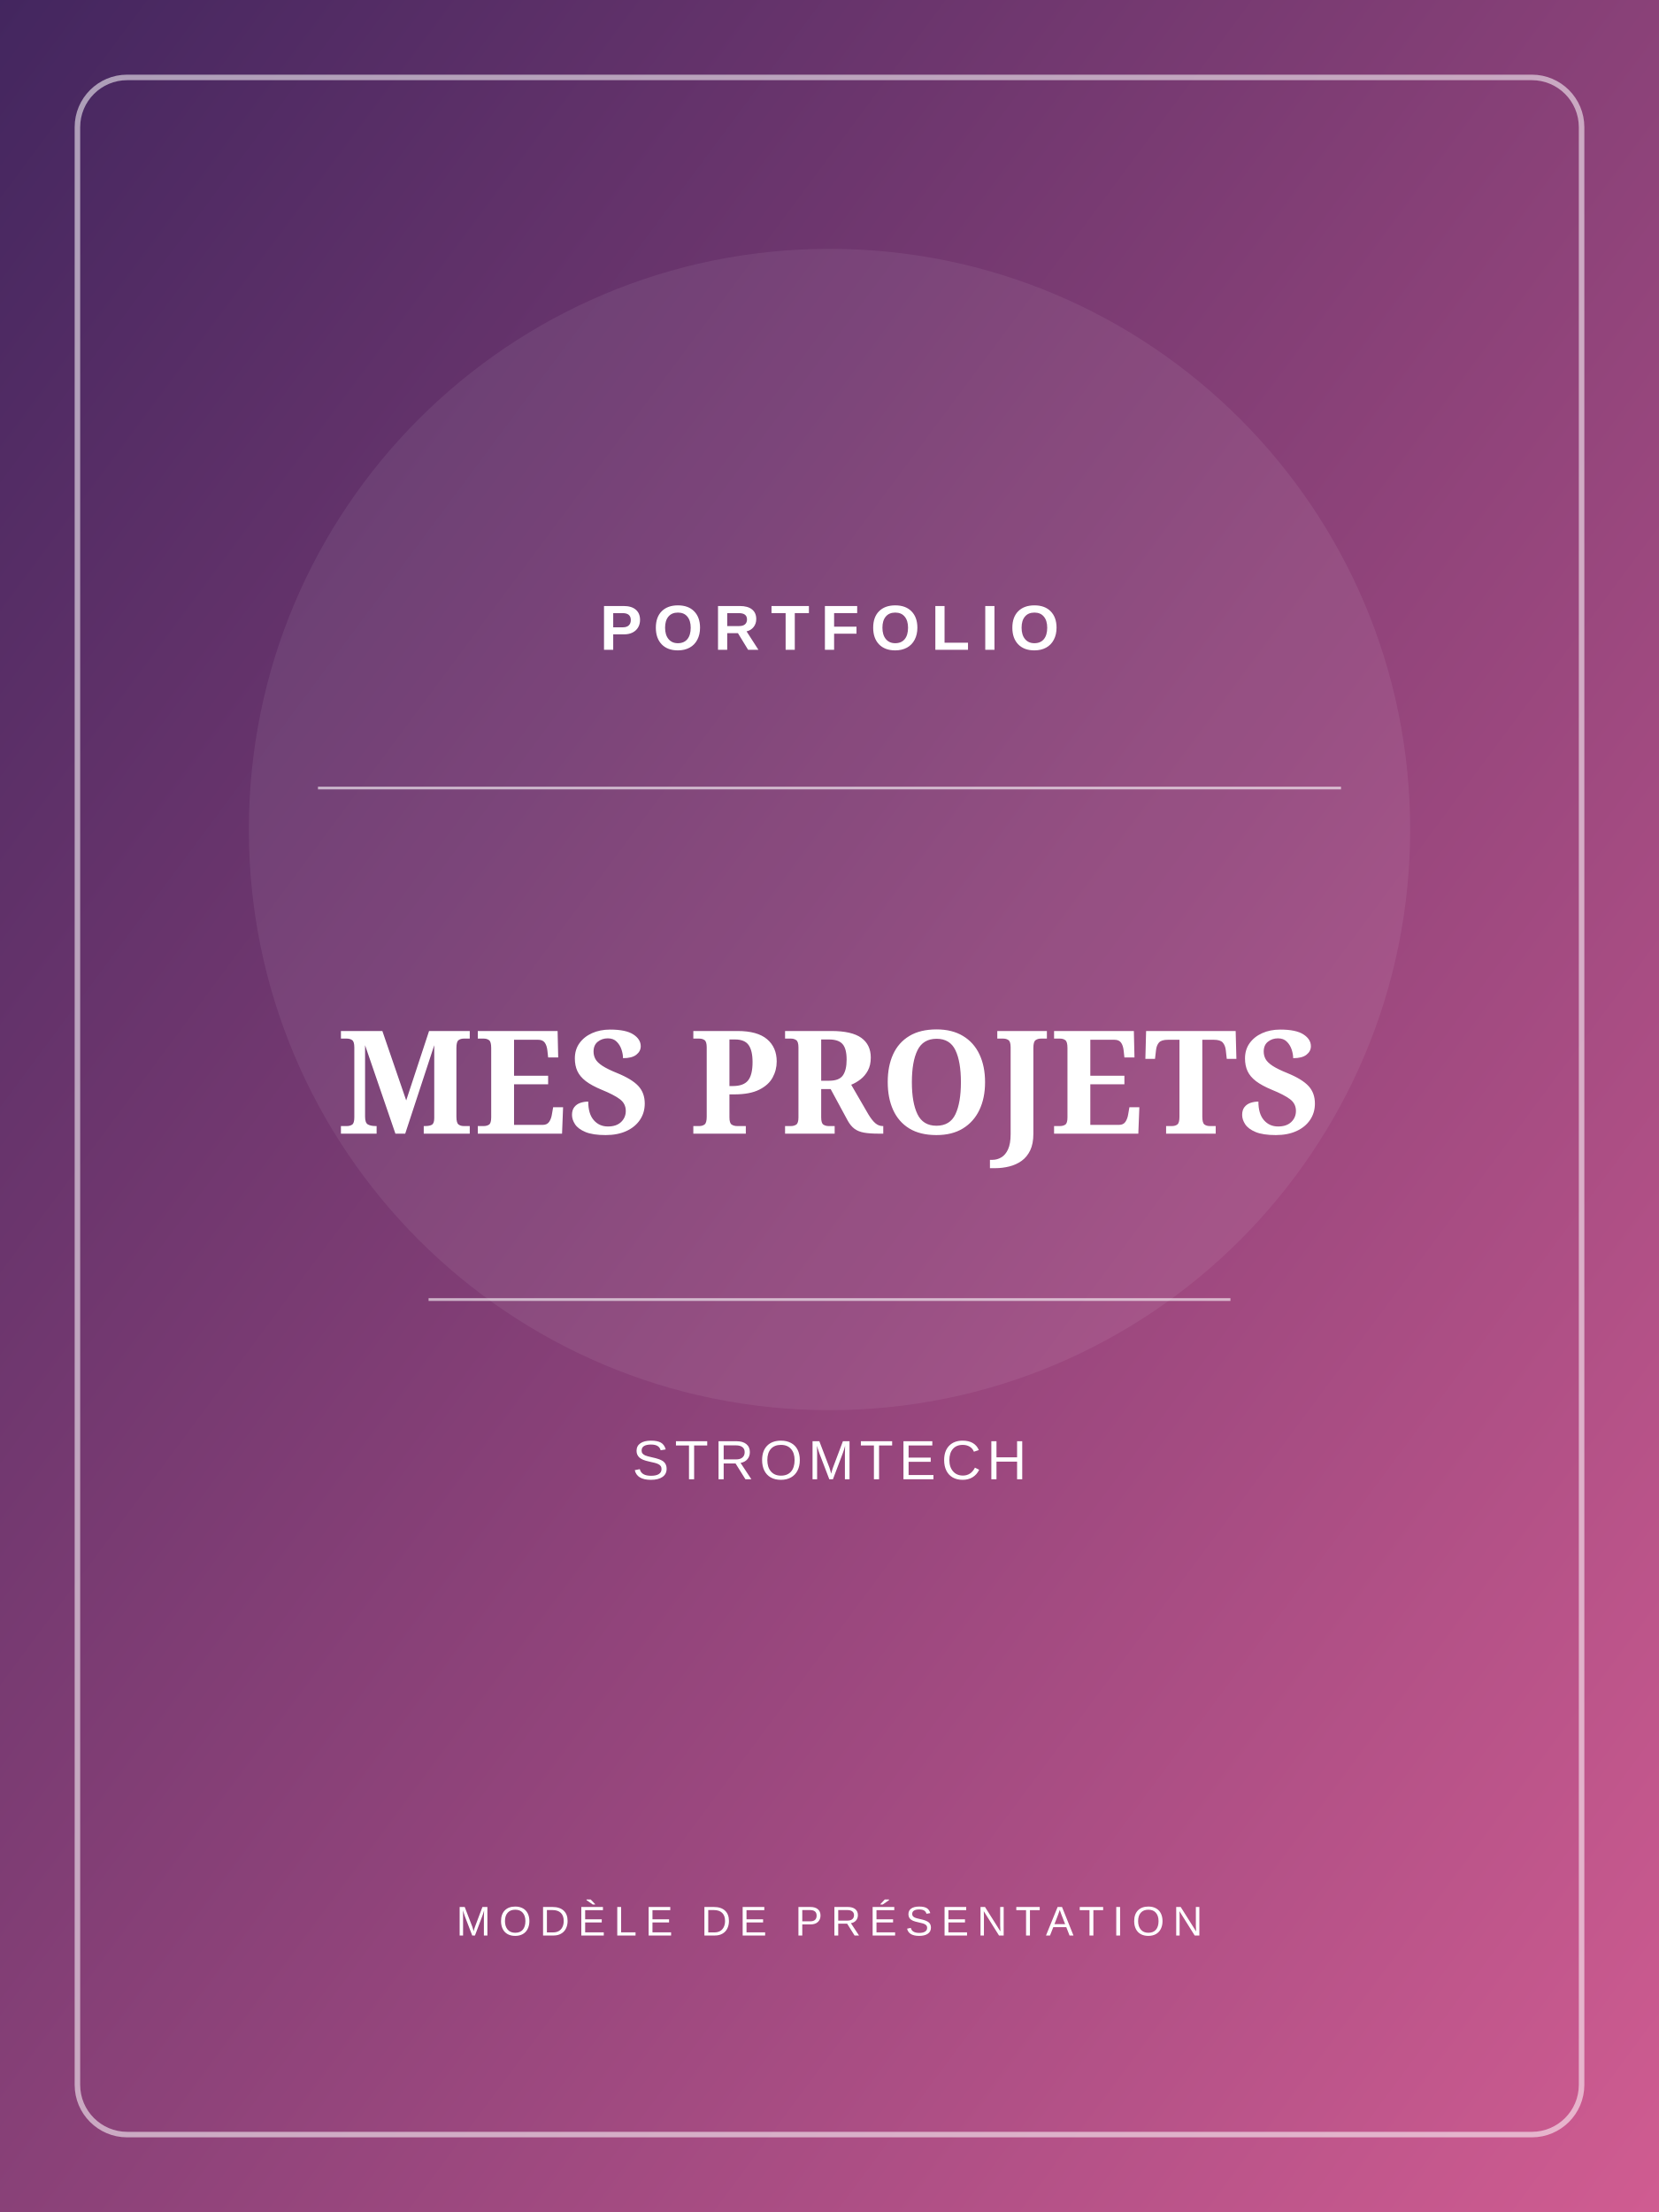
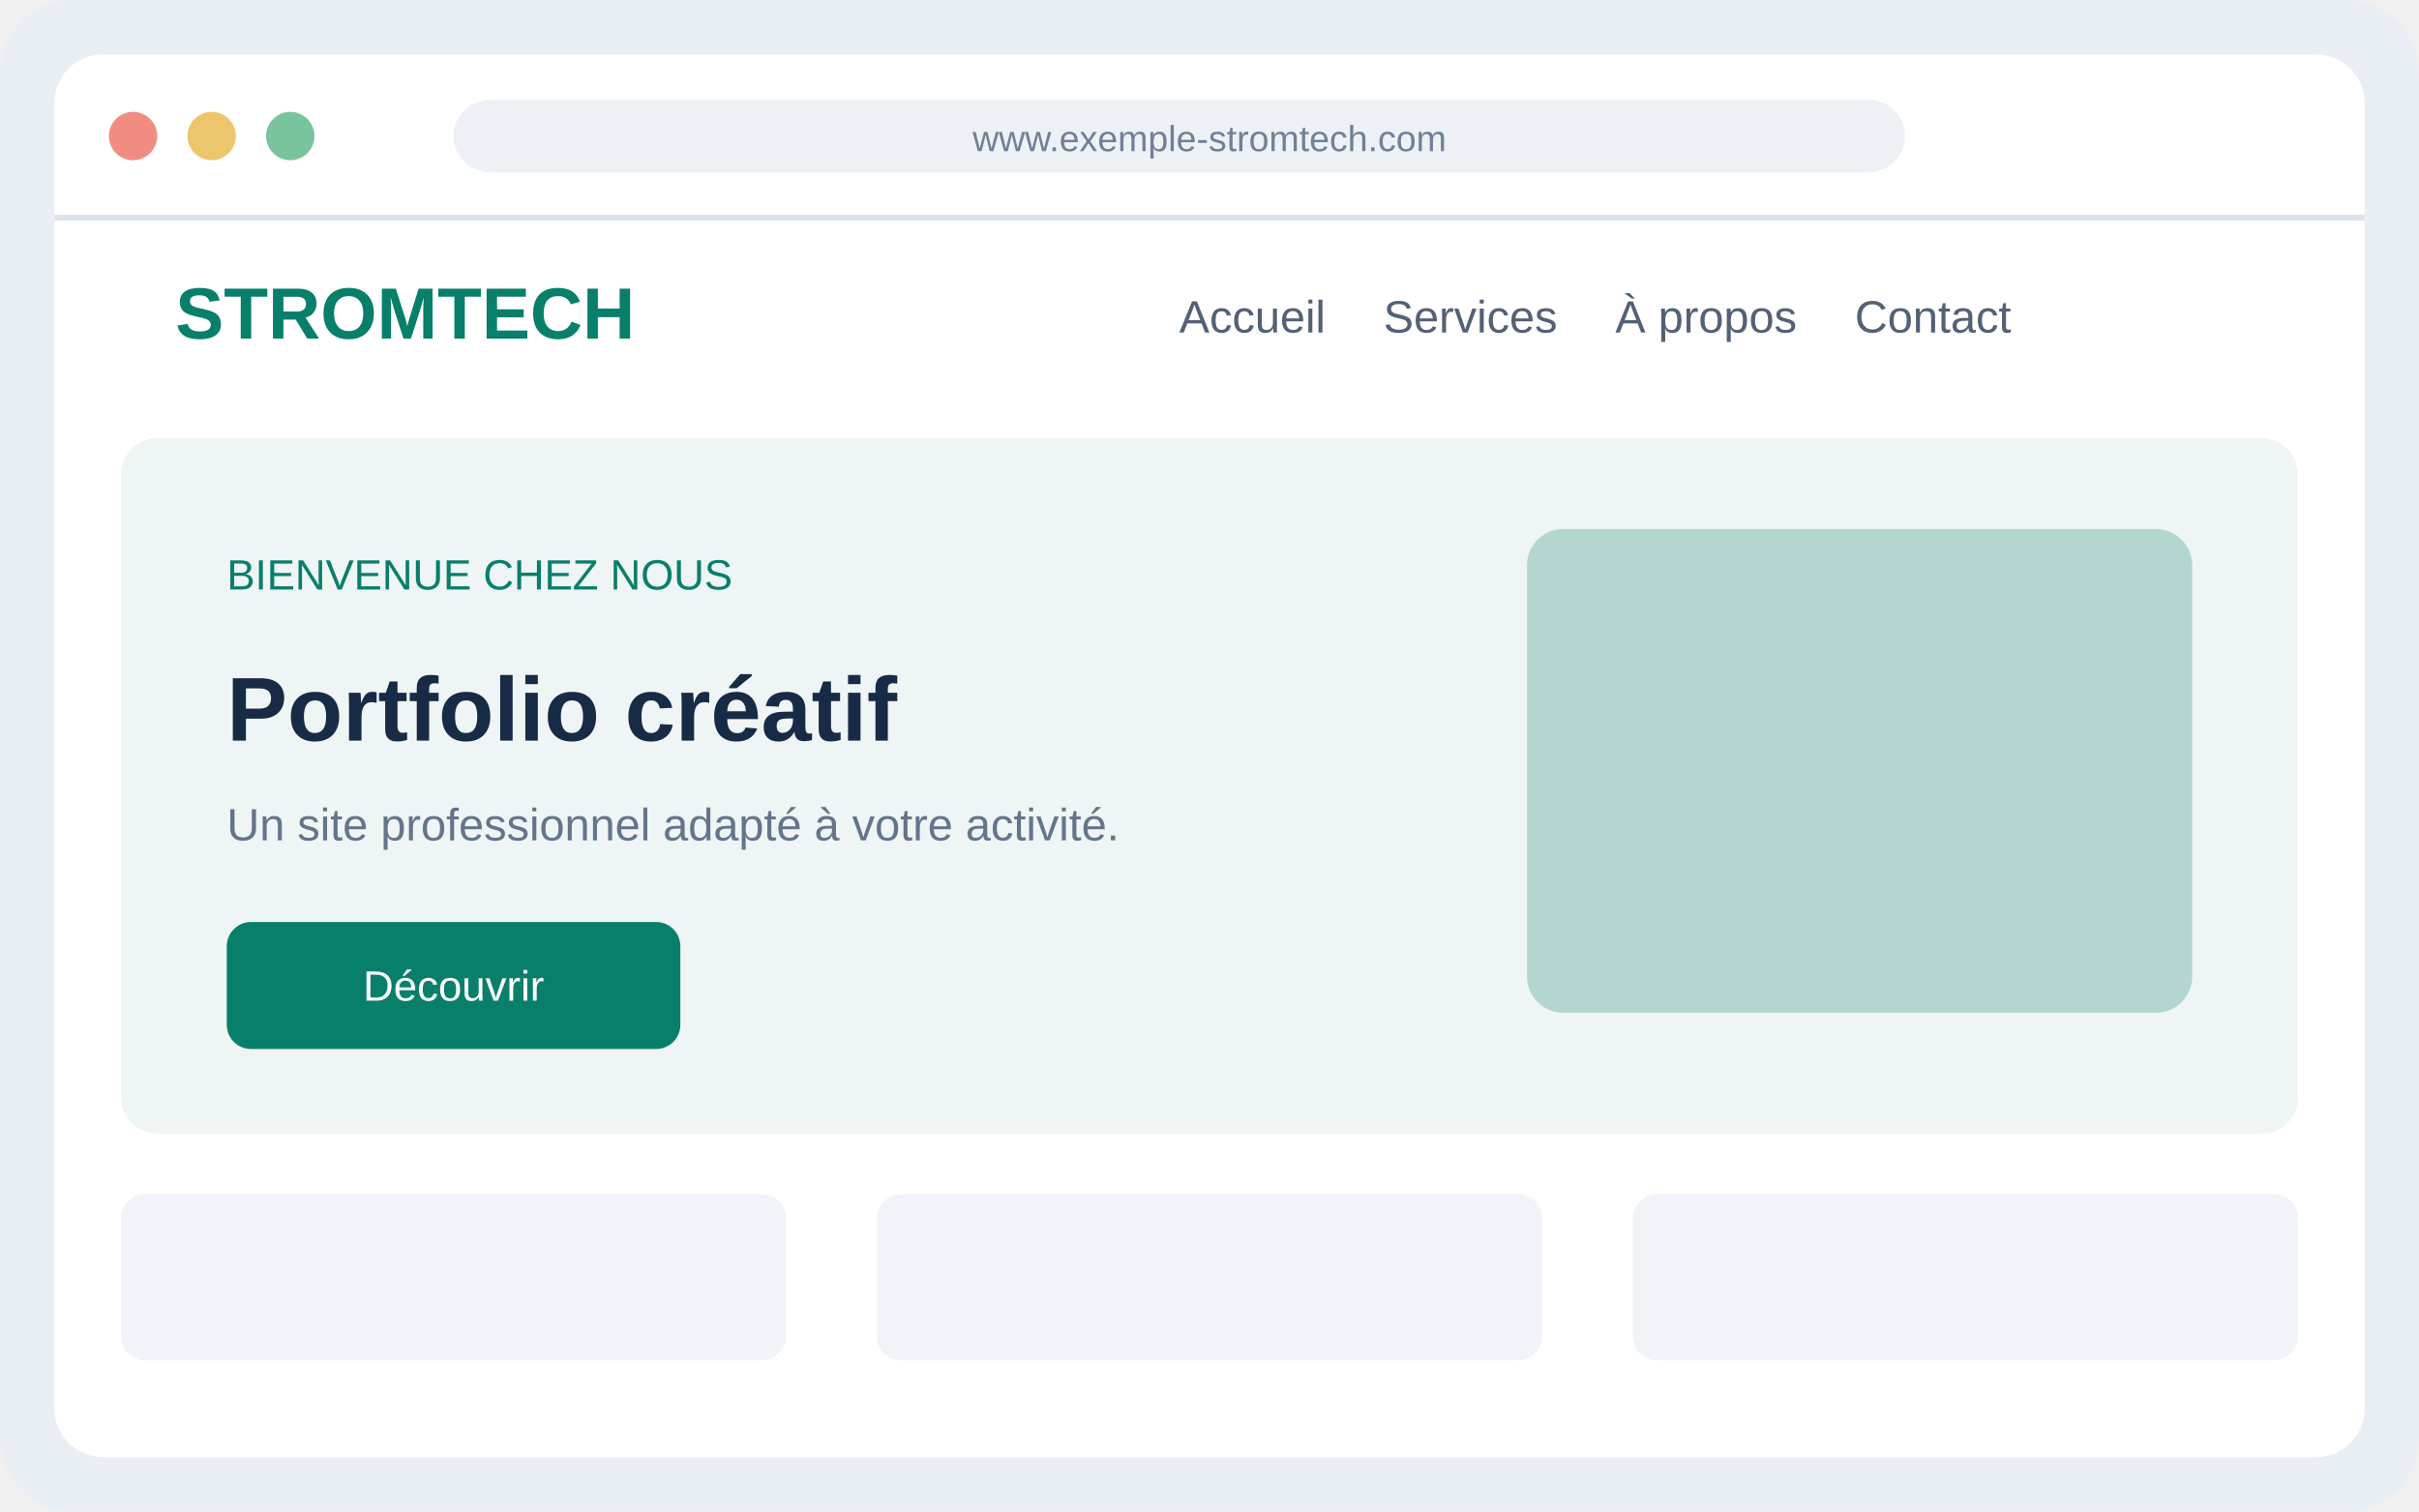
- <svg xmlns="http://www.w3.org/2000/svg" width="600" height="800" viewBox="0 0 600 800">
-   <defs>
-     <linearGradient id="g" x1="0" y1="0" x2="1" y2="1">
-       <stop stop-color="#43265f" />
-       <stop offset="1" stop-color="#d05c91" />
-     </linearGradient>
-   </defs>
-   <rect width="600" height="800" fill="url(#g)" />
-   <rect x="28" y="28" width="544" height="744" rx="18" fill="none" stroke="#fff" stroke-opacity=".55" stroke-width="2" />
-   <circle cx="300" cy="300" r="210" fill="#fff" opacity=".07" />
-   <text x="300" y="235" text-anchor="middle" fill="#fff" font-family="Arial,sans-serif" font-size="23" font-weight="700" letter-spacing="4">PORTFOLIO</text>
-   <path d="M115 285H485" stroke="#fff" stroke-opacity=".6" />
-   <text x="300" y="410" text-anchor="middle" fill="#fff" font-family="Georgia,serif" font-size="52" font-weight="700">MES PROJETS</text>
-   <path d="M155 470H445" stroke="#fff" stroke-opacity=".6" />
-   <text x="300" y="535" text-anchor="middle" fill="#fff" font-family="Arial,sans-serif" font-size="20" letter-spacing="2">STROMTECH</text>
-   <text x="300" y="700" text-anchor="middle" fill="#fff" font-family="Arial,sans-serif" font-size="15" letter-spacing="3">MODÈLE DE PRÉSENTATION</text>
+ <svg xmlns="http://www.w3.org/2000/svg" width="800" height="500" viewBox="0 0 800 500">
+   <rect width="800" height="500" rx="24" fill="#e9eef5" />
+   <rect x="18" y="18" width="764" height="464" rx="16" fill="#fff" />
+   <path d="M18 72H782" stroke="#dbe3ed" stroke-width="2" />
+   <circle cx="44" cy="45" r="8" fill="#f18c83" />
+   <circle cx="70" cy="45" r="8" fill="#edc56d" />
+   <circle cx="96" cy="45" r="8" fill="#79c49c" />
+   <rect x="150" y="33" width="480" height="24" rx="12" fill="#edf1f6" />
+   <text x="400" y="50" text-anchor="middle" font-family="Arial" font-size="12" fill="#718096">www.exemple-stromtech.com</text>
+   <text x="58" y="112" font-family="Arial" font-size="24" font-weight="bold" fill="#087f6b">STROMTECH</text>
+   <text x="390" y="110" font-family="Arial" font-size="15" fill="#536176">Accueil　 Services　 À propos　 Contact</text>
+   <rect x="40" y="145" width="720" height="230" rx="12" fill="#eef5f4" />
+   <text x="75" y="195" font-family="Arial" font-size="14" fill="#087f6b">BIENVENUE CHEZ NOUS</text>
+   <text x="75" y="245" font-family="Arial" font-size="30" font-weight="bold" fill="#172b46">Portfolio créatif</text>
+   <text x="75" y="278" font-family="Arial" font-size="15" fill="#64748b">Un site professionnel adapté à votre activité.</text>
+   <rect x="75" y="305" width="150" height="42" rx="8" fill="#087f6b" />
+   <text x="150" y="331" text-anchor="middle" font-family="Arial" font-size="14" fill="#fff">Découvrir</text>
+   <rect x="505" y="175" width="220" height="160" rx="12" fill="#b5d6d0" />
+   <rect x="40" y="395" width="220" height="55" rx="8" fill="#f0f3f8" />
+   <rect x="290" y="395" width="220" height="55" rx="8" fill="#f0f3f8" />
+   <rect x="540" y="395" width="220" height="55" rx="8" fill="#f0f3f8" />
</svg>
